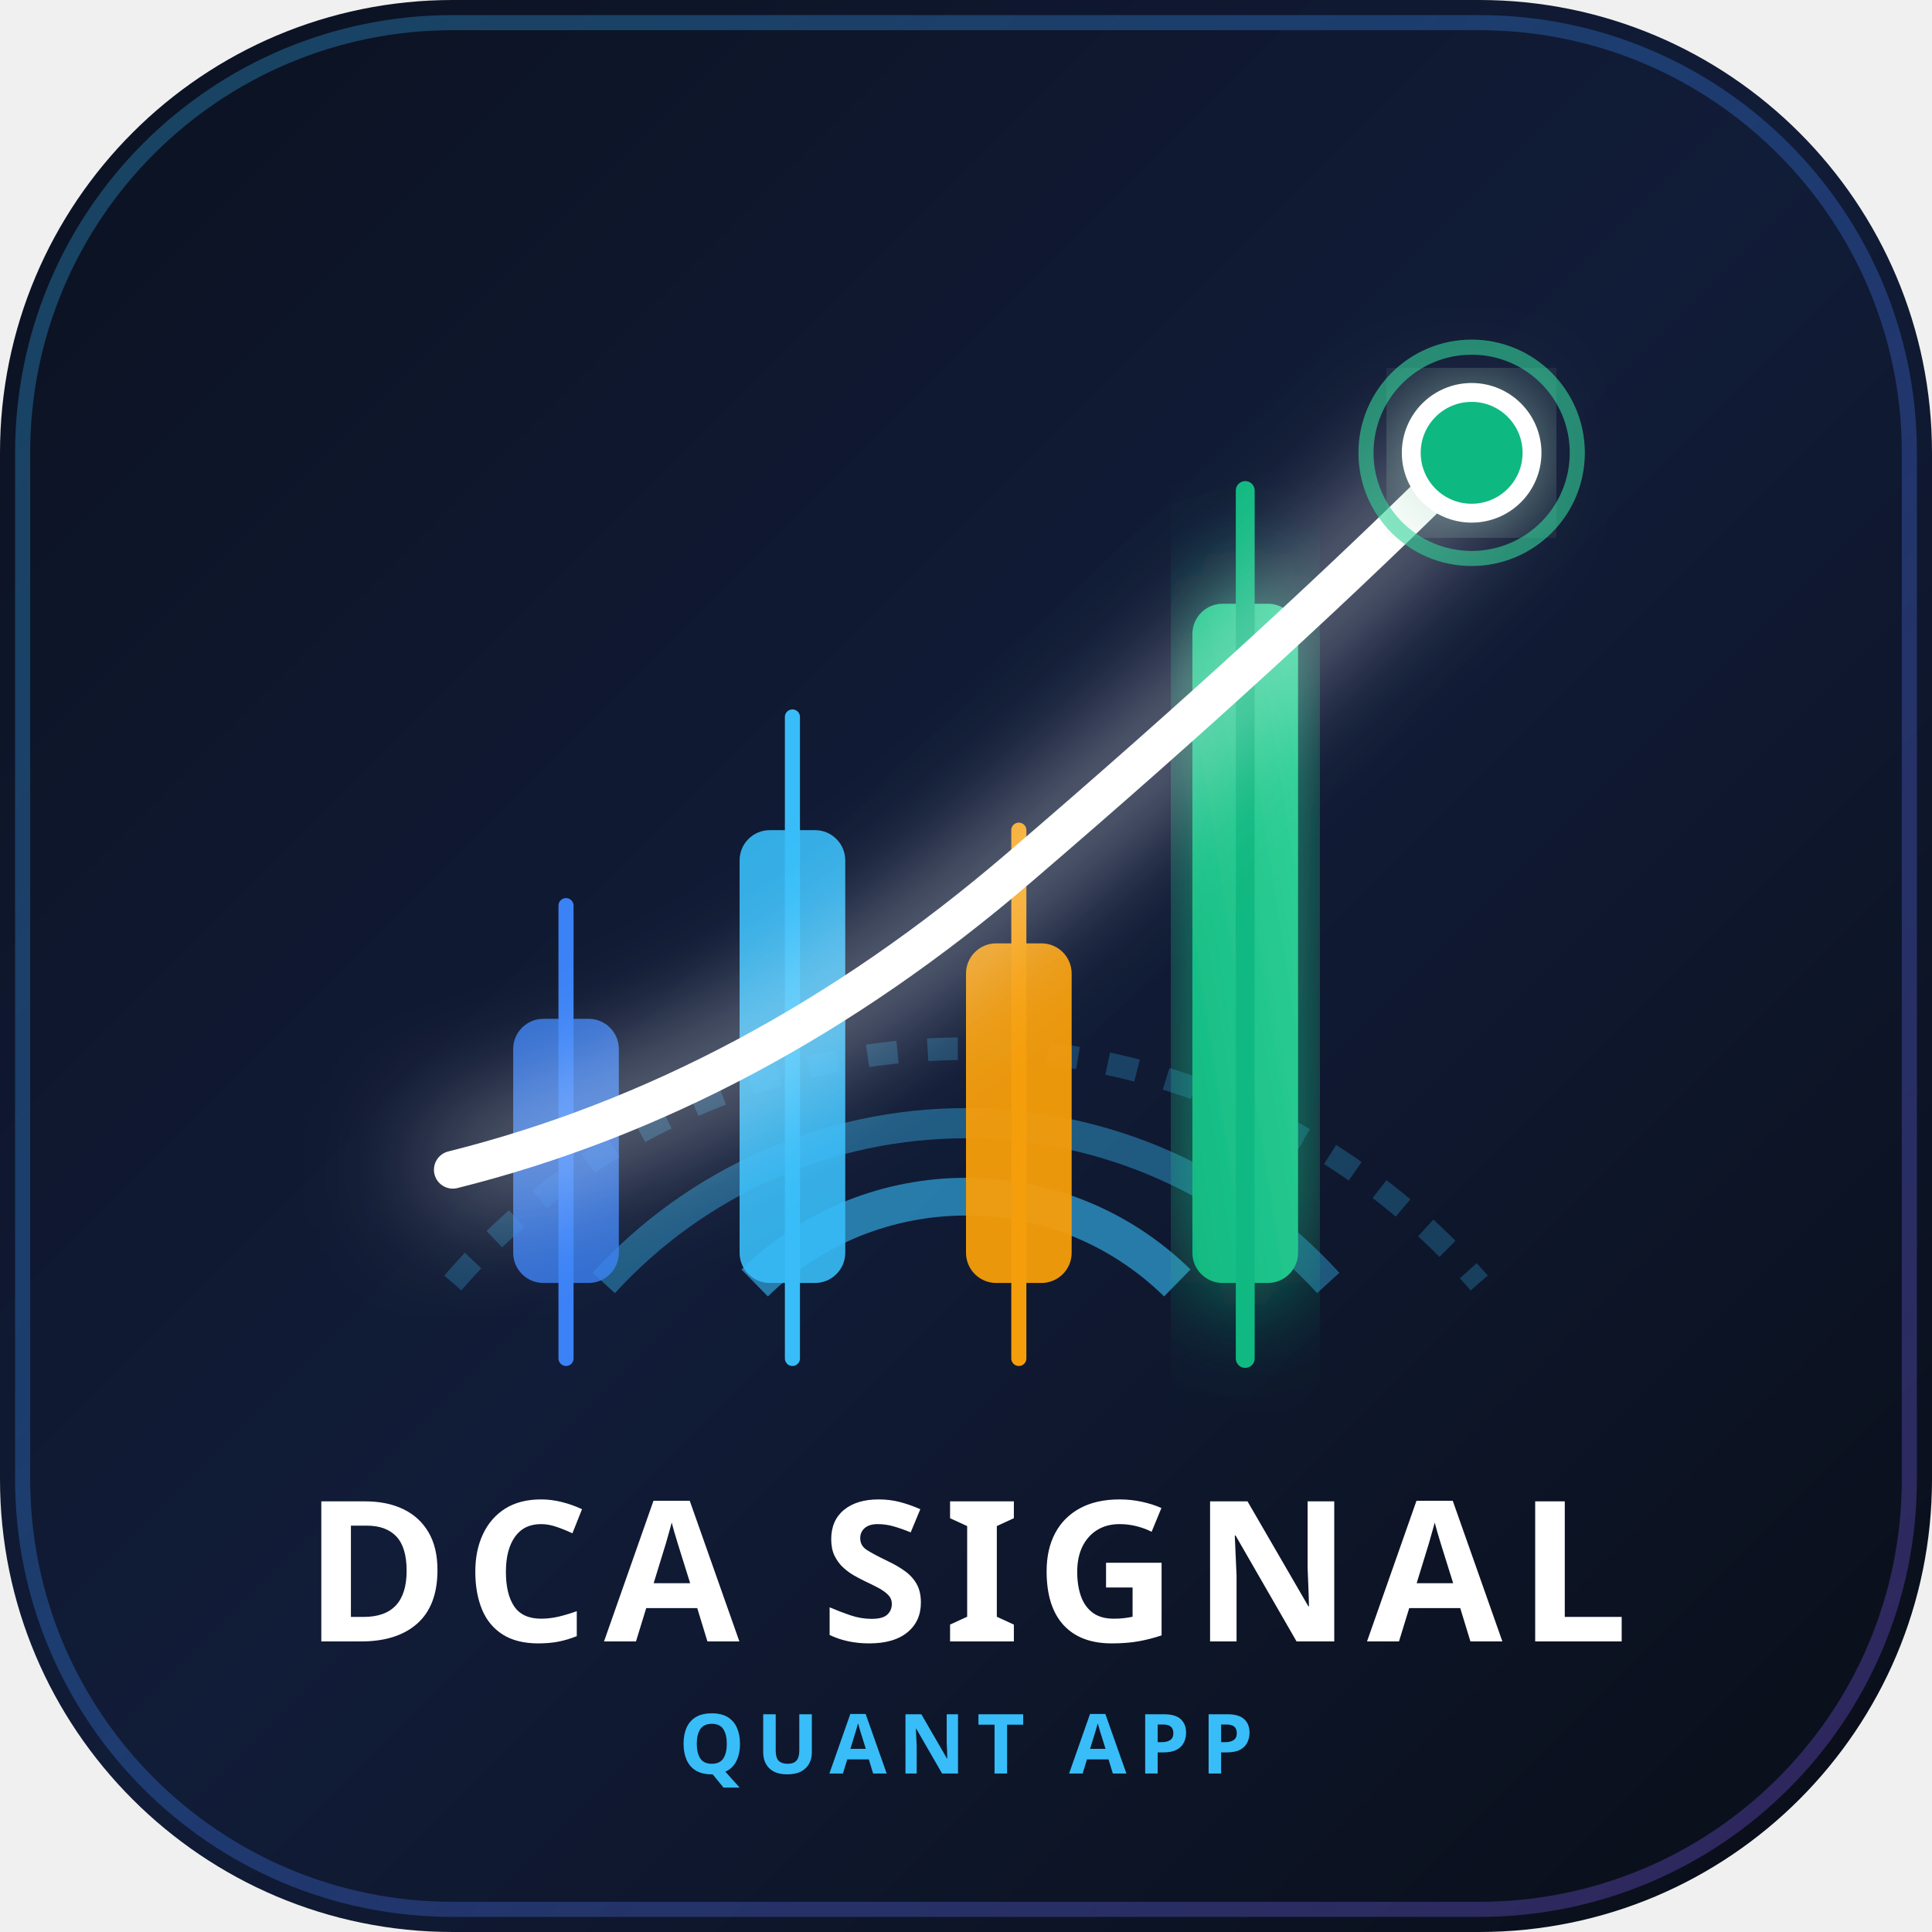
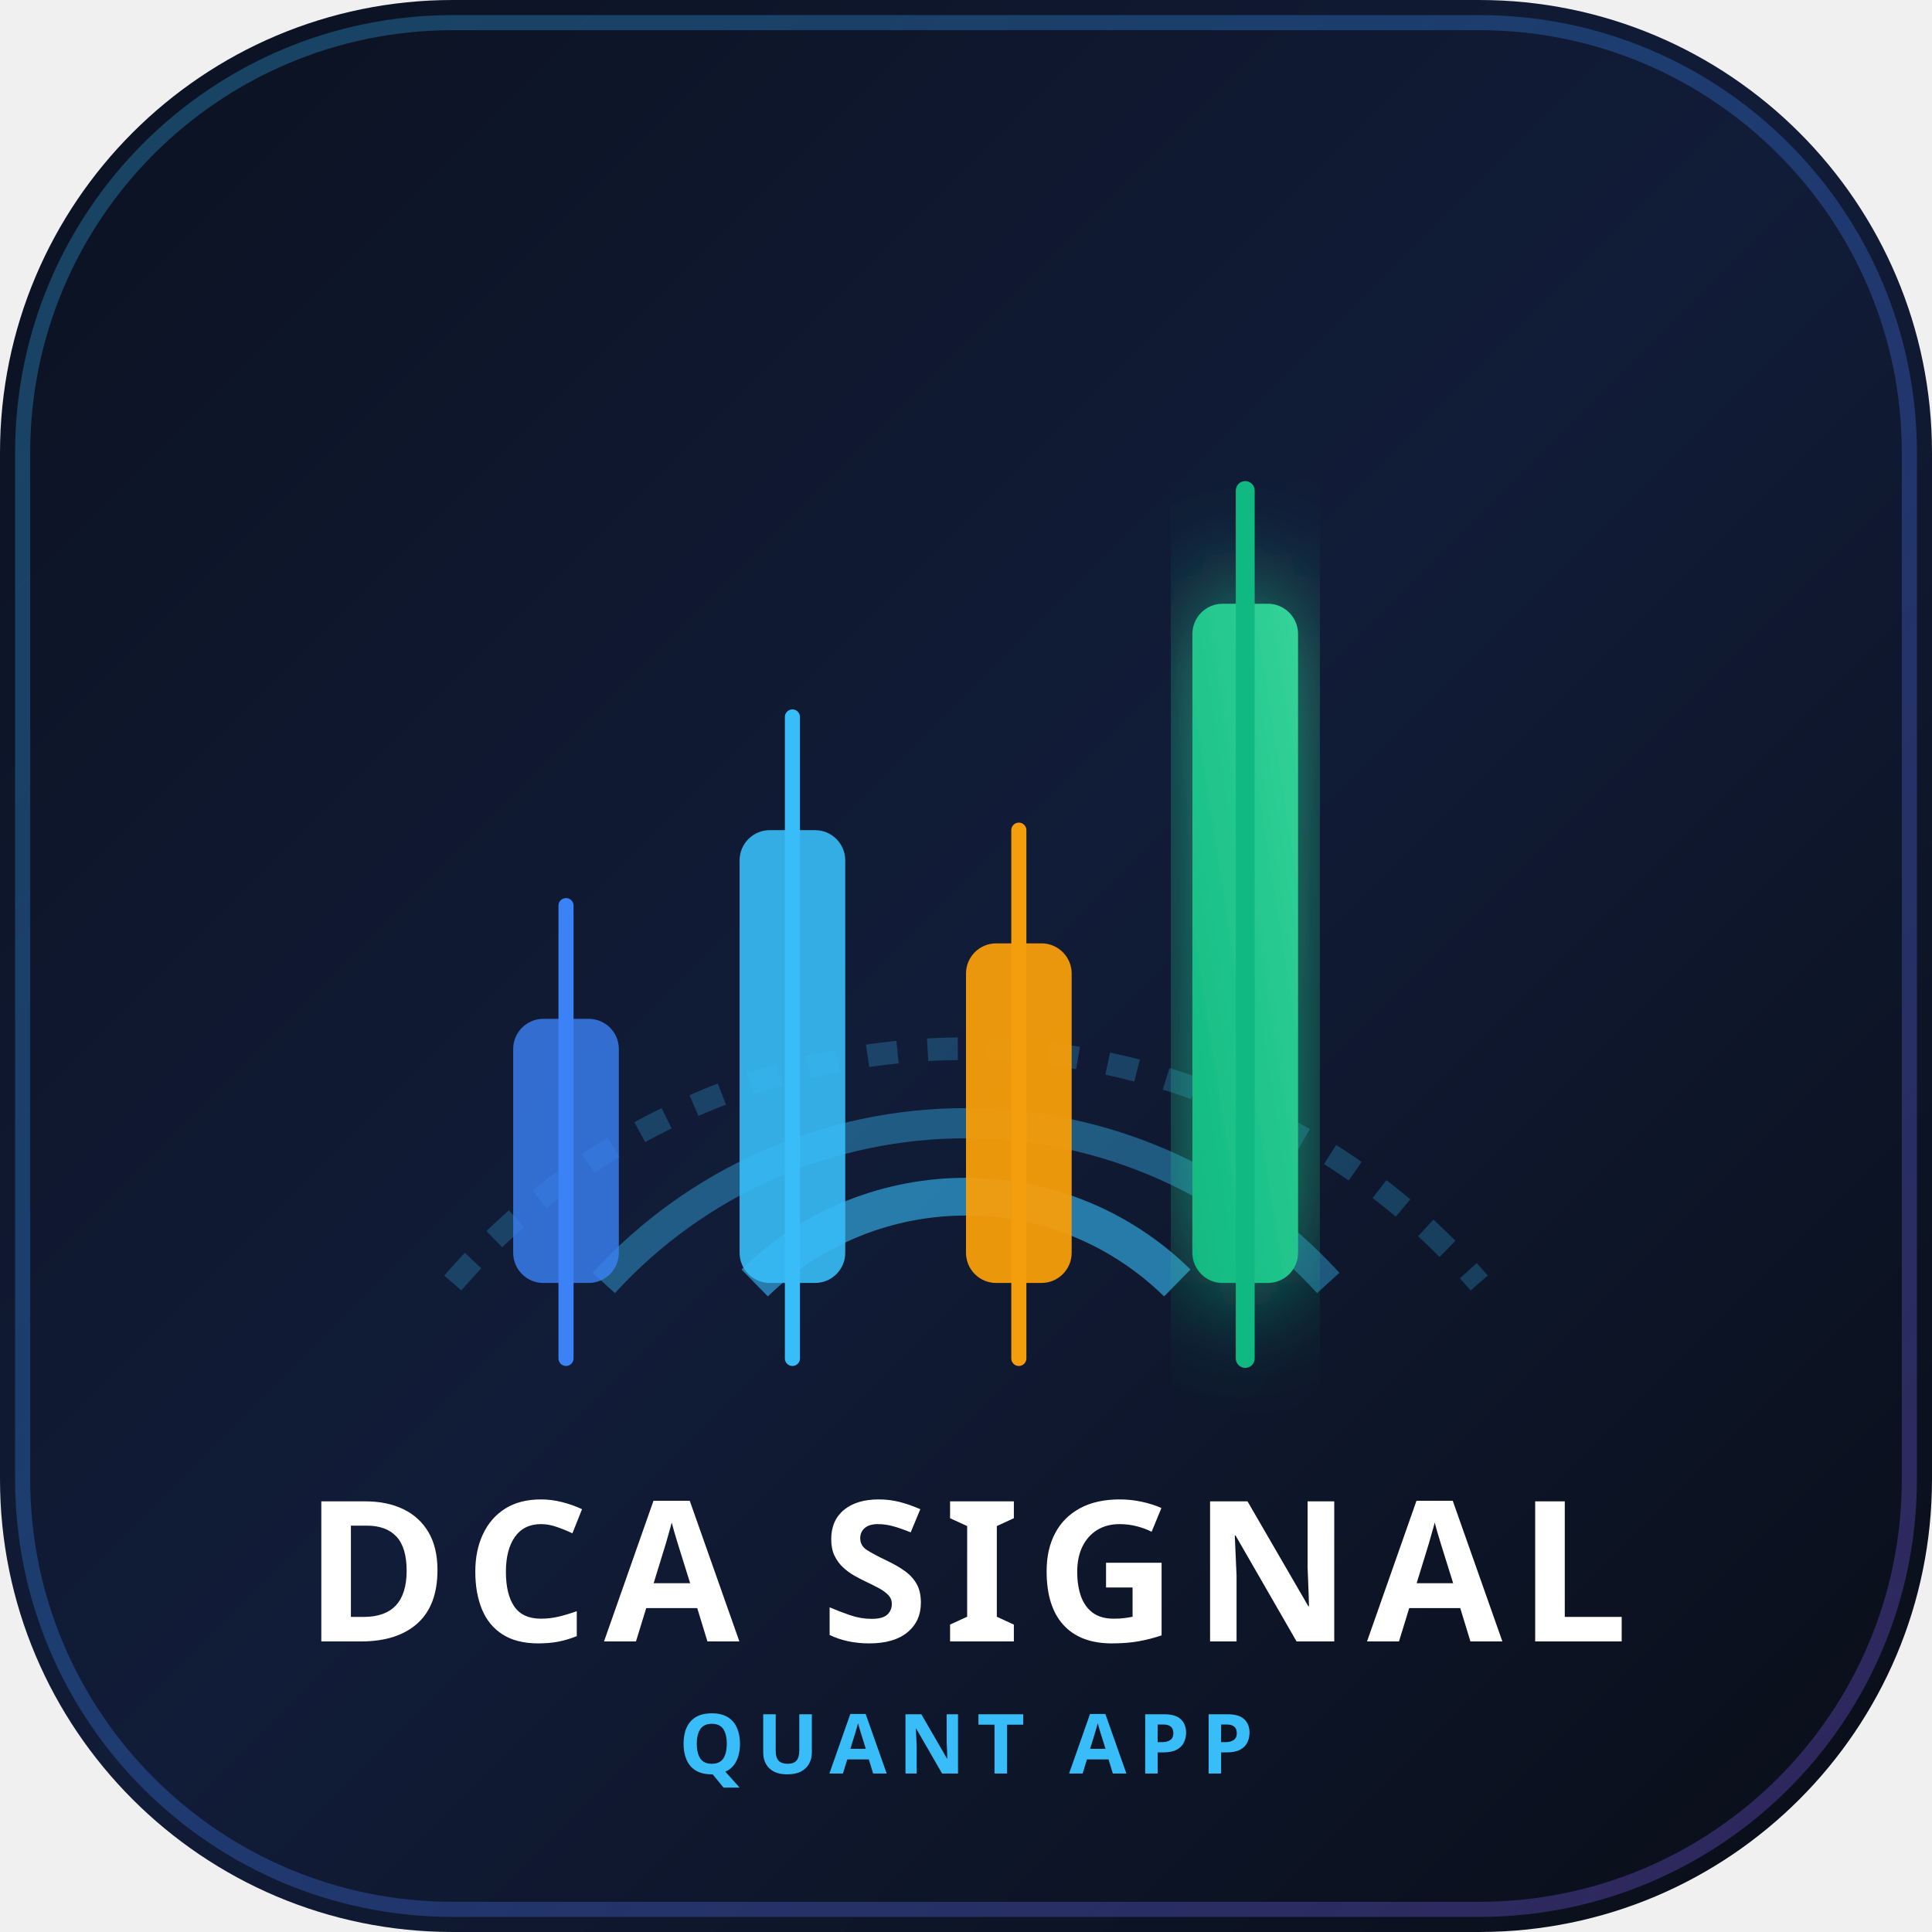
<svg xmlns="http://www.w3.org/2000/svg" viewBox="0 0 512 512">
  <defs>
    <linearGradient id="bgGrad" x1="0%" y1="0%" x2="100%" y2="100%">
      <stop offset="0%" stop-color="#0b1120" />
      <stop offset="50%" stop-color="#111c38" />
      <stop offset="100%" stop-color="#090d16" />
    </linearGradient>
    <linearGradient id="neonGrad" x1="0%" y1="0%" x2="100%" y2="100%">
      <stop offset="0%" stop-color="#38bdf8" />
      <stop offset="50%" stop-color="#3b82f6" />
      <stop offset="100%" stop-color="#8b5cf6" />
    </linearGradient>
    <linearGradient id="accentGrad" x1="0%" y1="100%" x2="100%" y2="0%">
      <stop offset="0%" stop-color="#10b981" />
      <stop offset="100%" stop-color="#34d399" />
    </linearGradient>
    <filter id="glow" x="-20%" y="-20%" width="140%" height="140%">
      <feGaussianBlur stdDeviation="16" result="blur" />
      <feComposite in="SourceGraphic" in2="blur" operator="over" />
    </filter>
  </defs>
  <rect width="512" height="512" rx="120" fill="url(#bgGrad)" />
  <rect x="6" y="6" width="500" height="500" rx="114" fill="none" stroke="url(#neonGrad)" stroke-width="4" stroke-opacity="0.3" />
  <path d="M 120 340 A 180 180 0 0 1 392 340" fill="none" stroke="#38bdf8" stroke-width="6" stroke-opacity="0.25" stroke-dasharray="8 8" />
  <path d="M 160 340 A 130 130 0 0 1 352 340" fill="none" stroke="#38bdf8" stroke-width="8" stroke-opacity="0.4" />
  <path d="M 200 340 A 80 80 0 0 1 312 340" fill="none" stroke="#38bdf8" stroke-width="10" stroke-opacity="0.6" />
  <rect x="136" y="270" width="28" height="70" rx="8" fill="#3b82f6" fill-opacity="0.8" />
  <line x1="150" y1="240" x2="150" y2="360" stroke="#3b82f6" stroke-width="4" stroke-linecap="round" />
  <rect x="196" y="220" width="28" height="120" rx="8" fill="#38bdf8" fill-opacity="0.9" />
  <line x1="210" y1="190" x2="210" y2="360" stroke="#38bdf8" stroke-width="4" stroke-linecap="round" />
  <rect x="256" y="250" width="28" height="90" rx="8" fill="#f59e0b" fill-opacity="0.95" />
  <line x1="270" y1="220" x2="270" y2="360" stroke="#f59e0b" stroke-width="4" stroke-linecap="round" />
  <rect x="316" y="160" width="28" height="180" rx="8" fill="url(#accentGrad)" filter="url(#glow)" />
  <line x1="330" y1="130" x2="330" y2="360" stroke="#10b981" stroke-width="5" stroke-linecap="round" />
-   <path d="M 120 310 Q 200 290, 270 230 T 390 120" fill="none" stroke="#ffffff" stroke-width="10" stroke-linecap="round" filter="url(#glow)" />
-   <circle cx="390" cy="120" r="16" fill="#10b981" stroke="#ffffff" stroke-width="5" filter="url(#glow)" />
-   <circle cx="390" cy="120" r="28" fill="none" stroke="#34d399" stroke-width="4" stroke-opacity="0.6" />
  <text x="256" y="435" text-anchor="middle" font-family="'Outfit', 'Noto Sans KR', sans-serif" font-weight="900" font-size="52" fill="#ffffff" letter-spacing="4">DCA SIGNAL</text>
  <text x="256" y="470" text-anchor="middle" font-family="'Outfit', 'Noto Sans KR', sans-serif" font-weight="600" font-size="22" fill="#38bdf8" letter-spacing="3">QUANT APP</text>
</svg>
